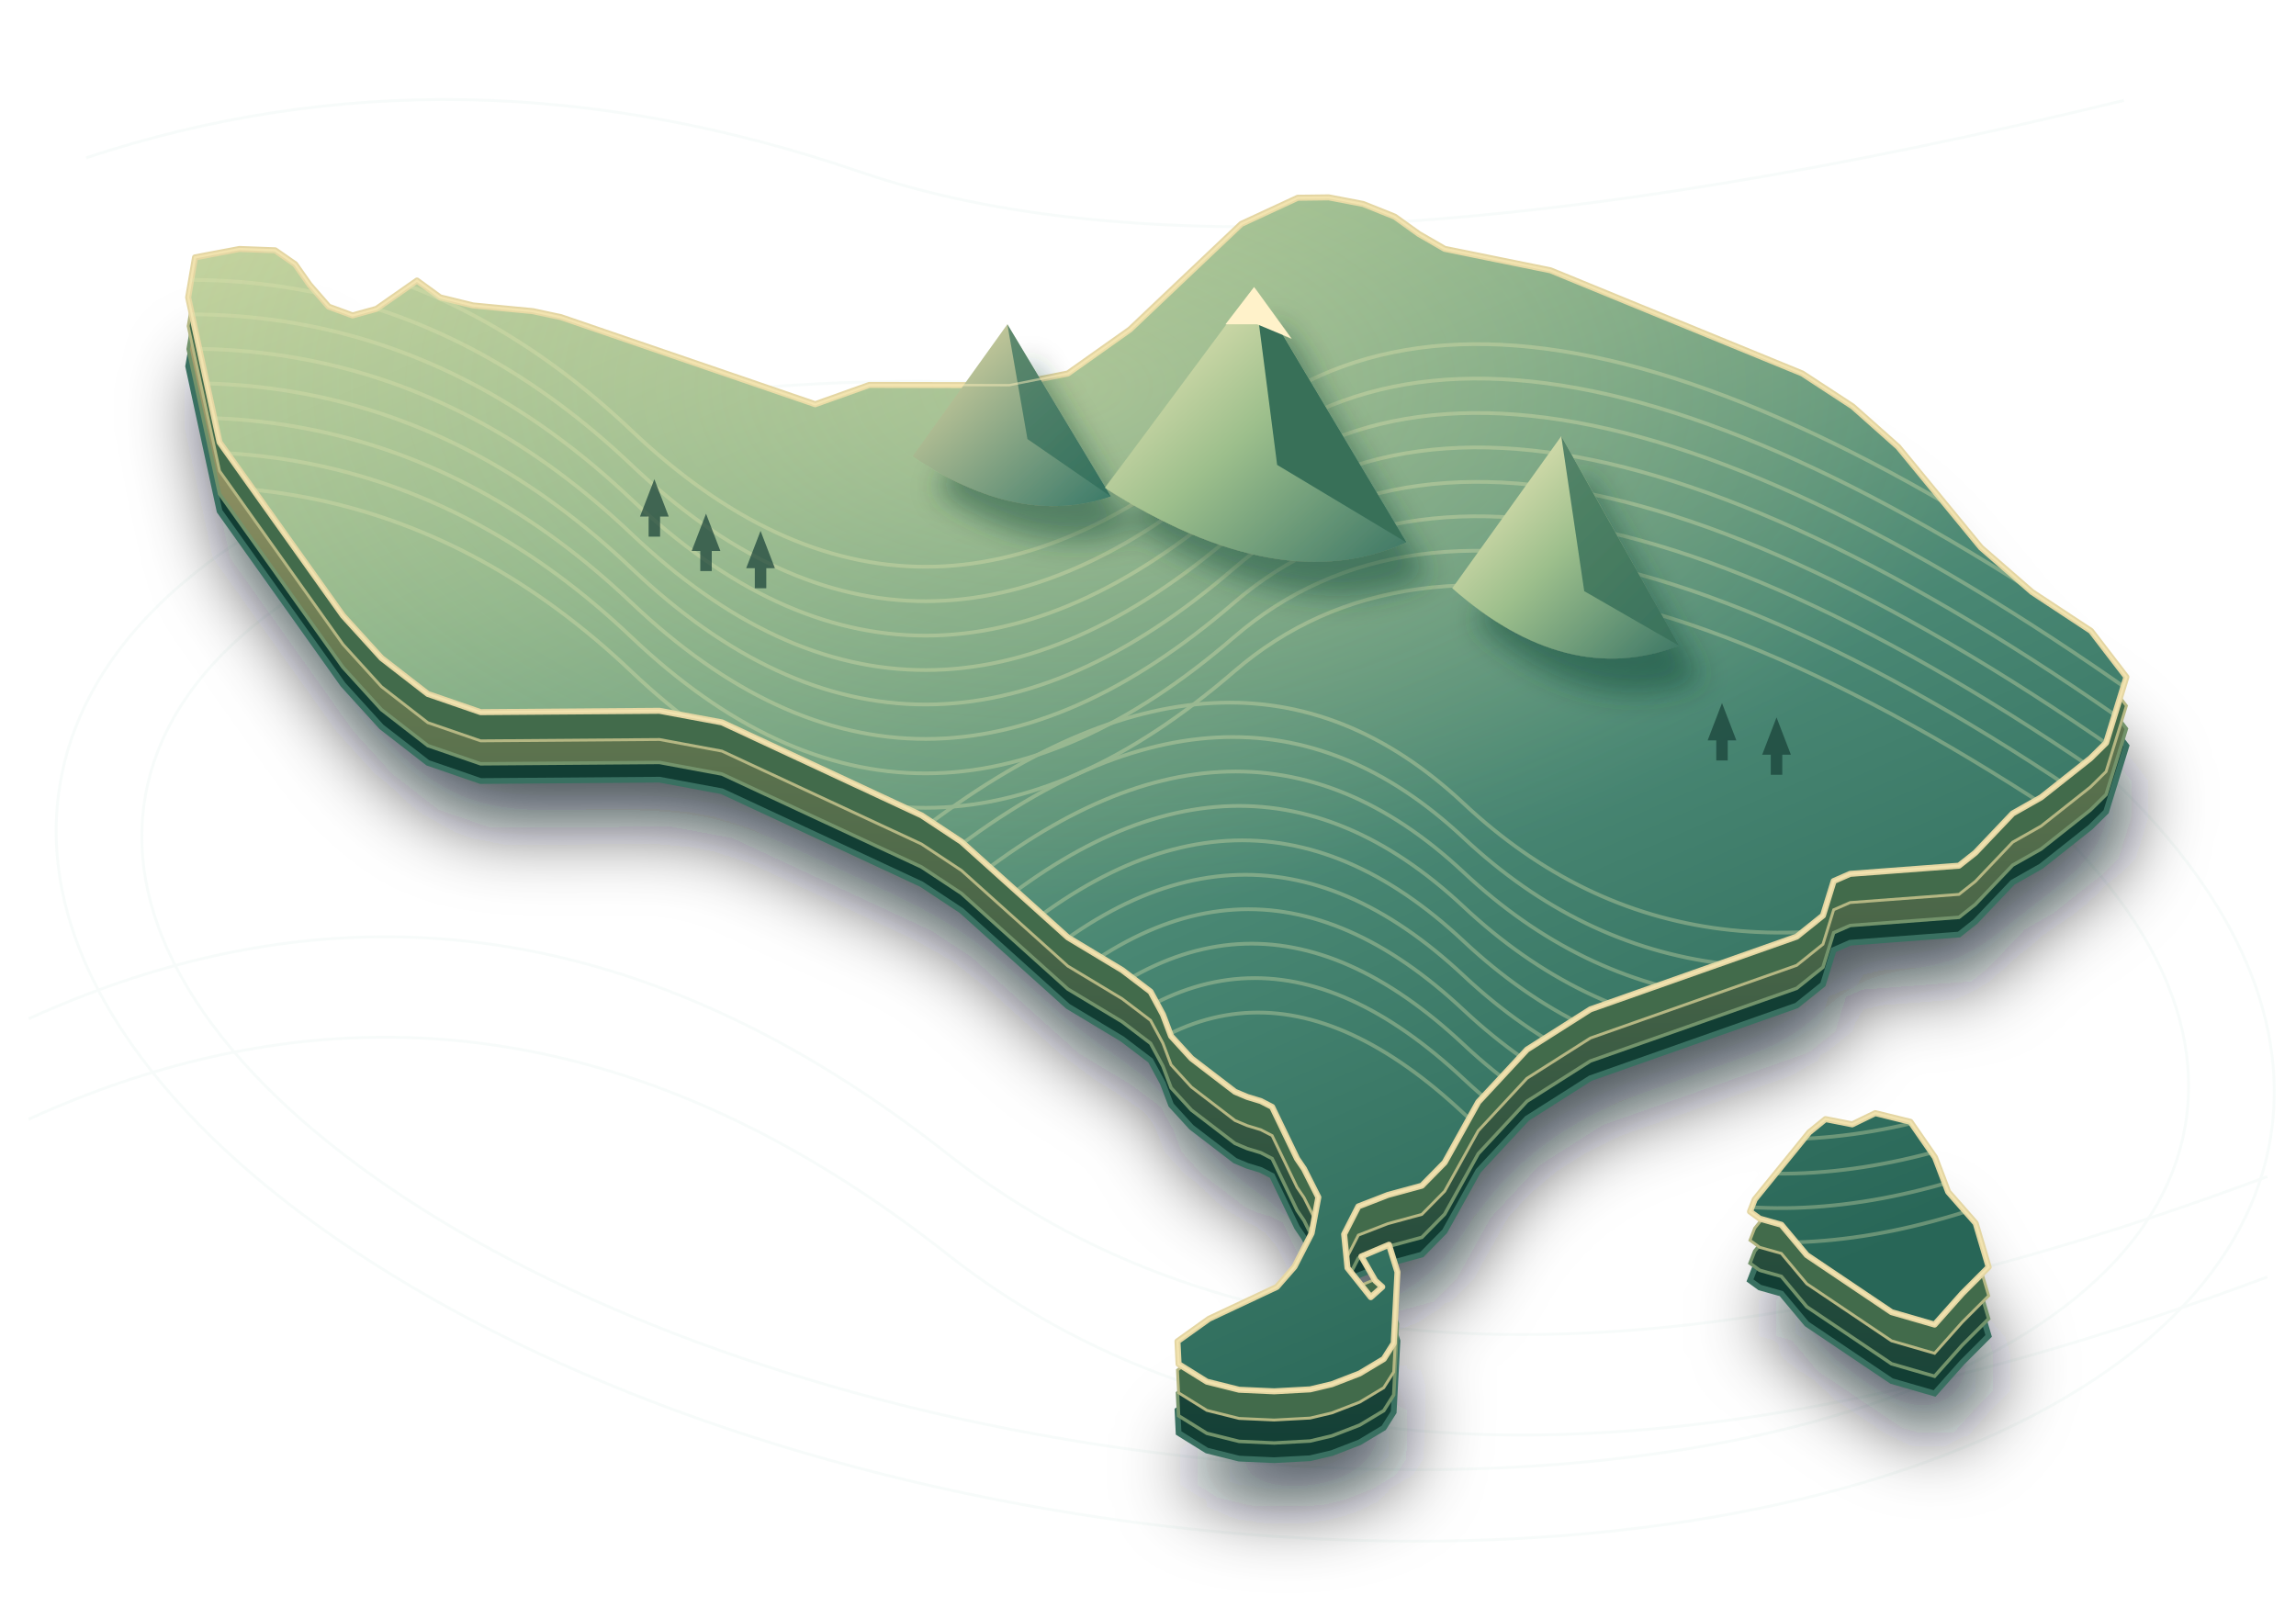
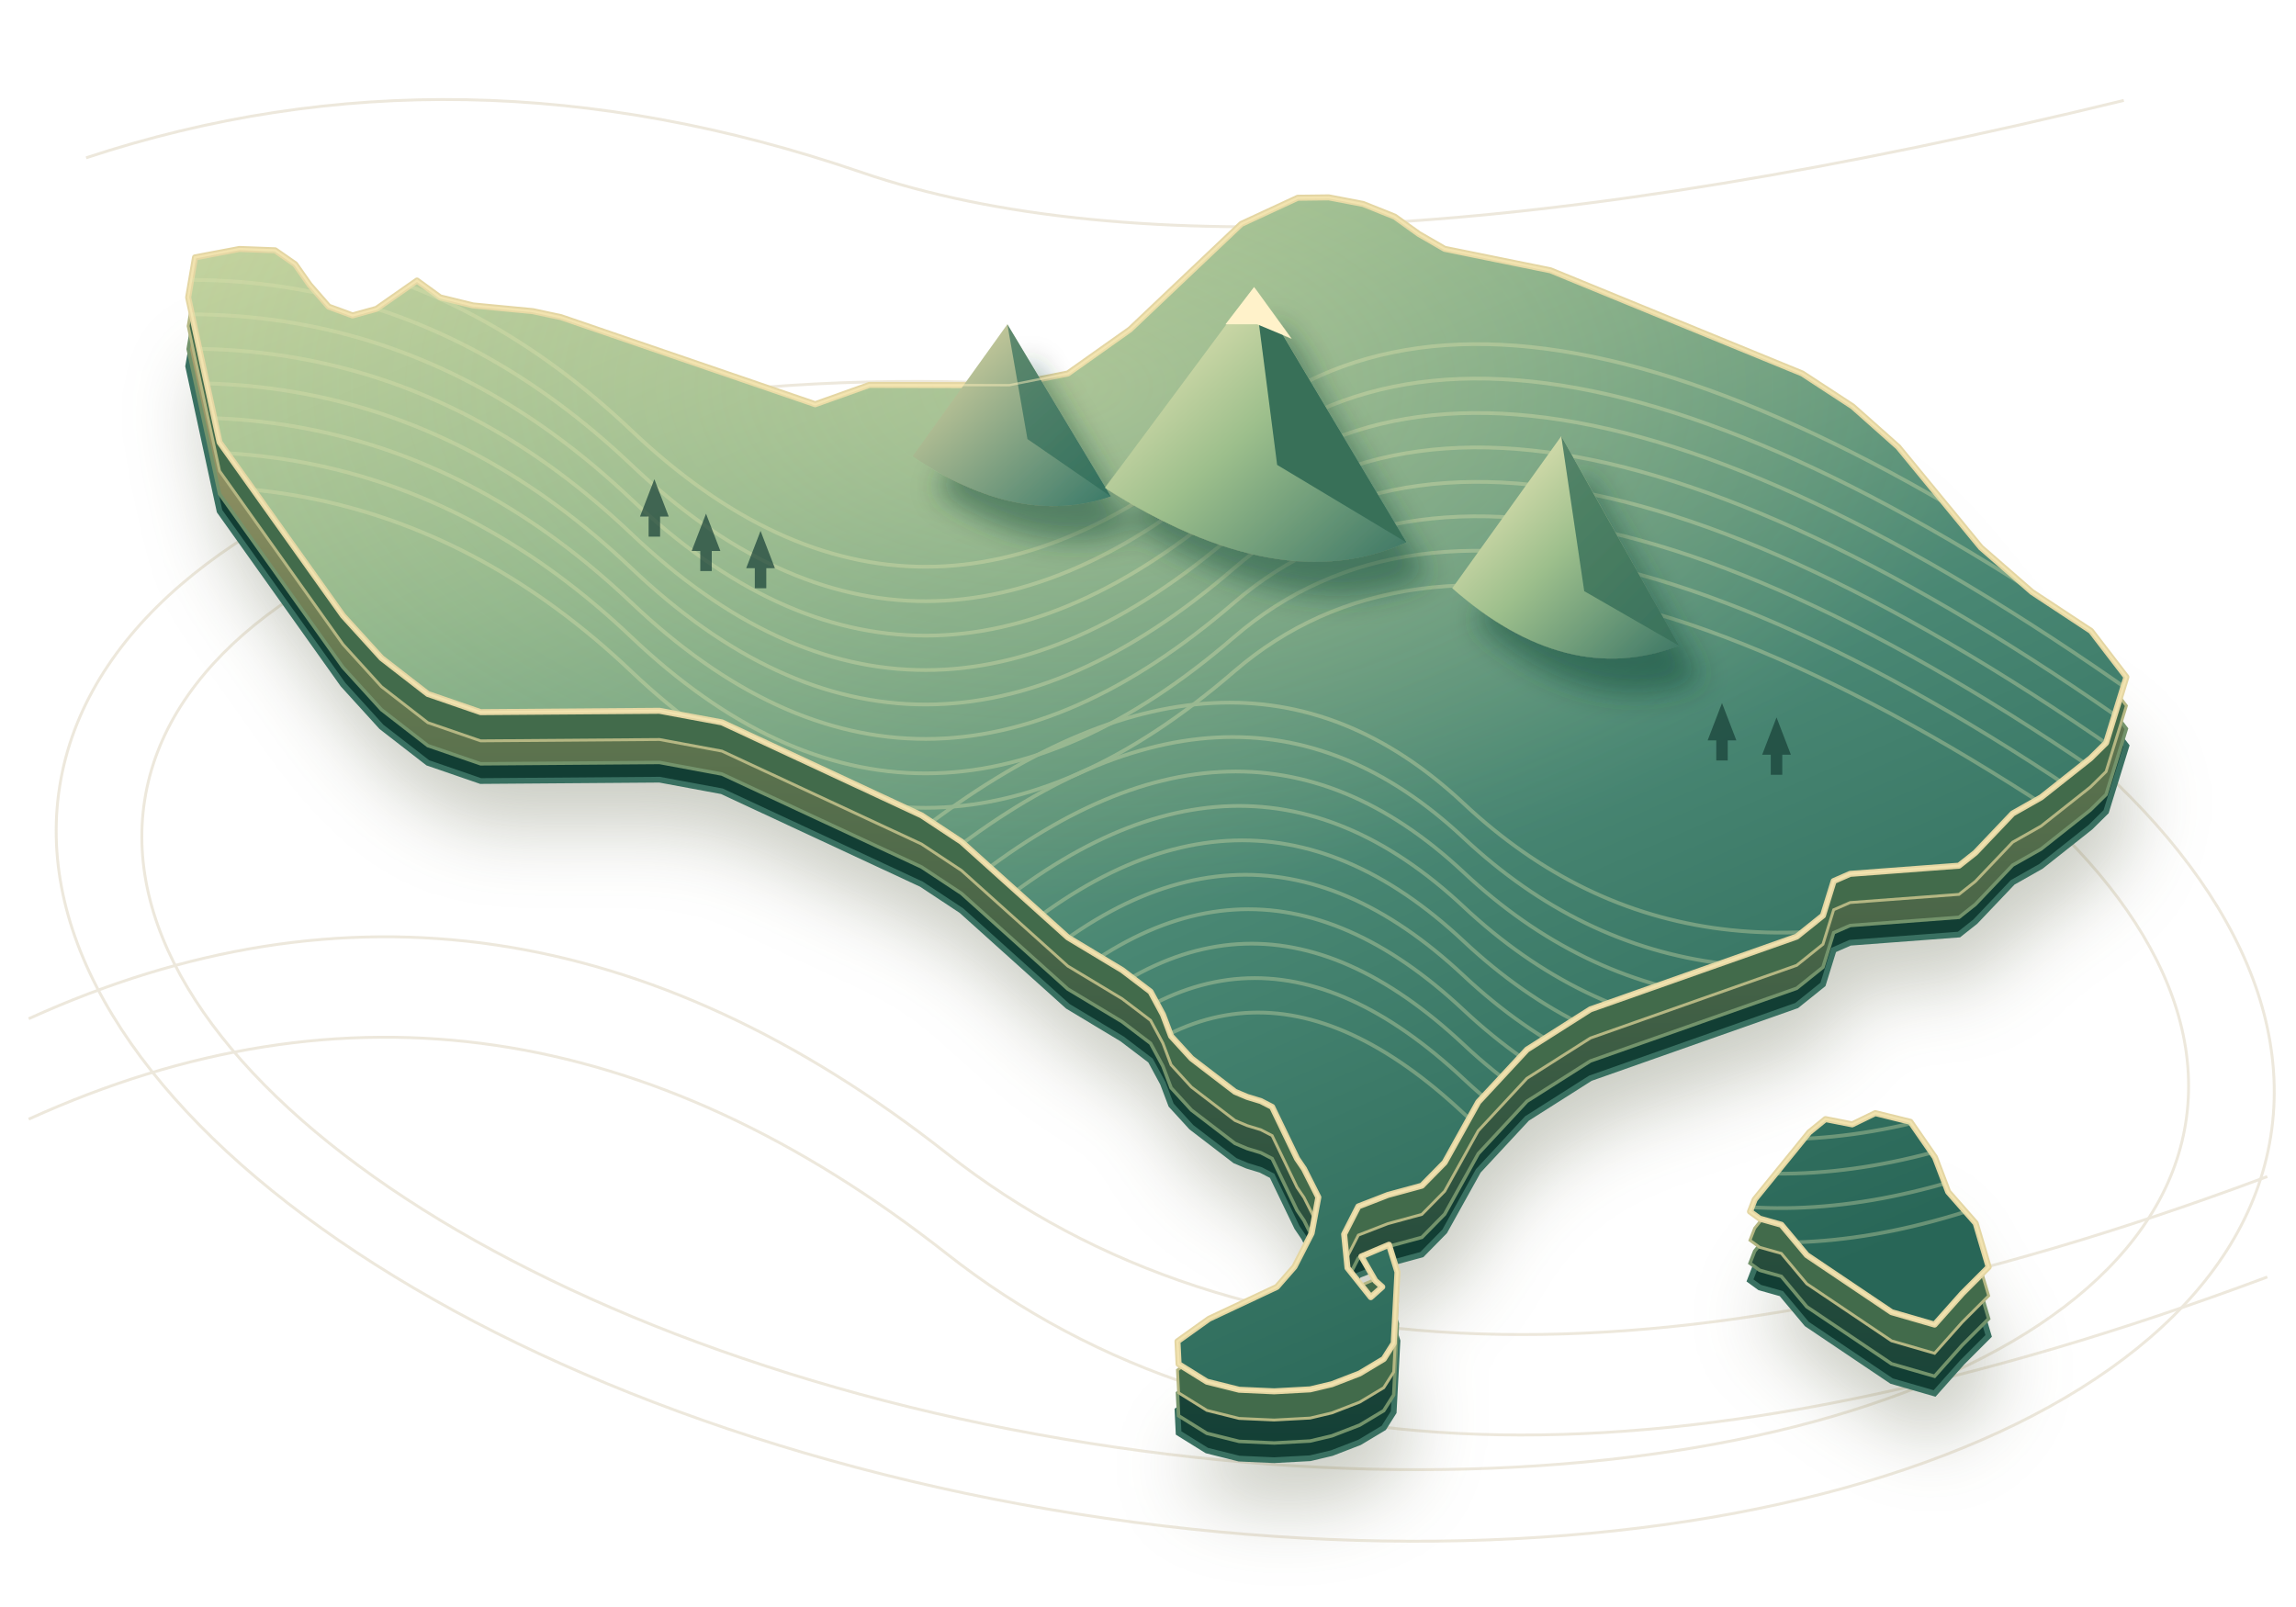
<svg xmlns="http://www.w3.org/2000/svg" viewBox="0 0 800 560">
  <defs>
    <path id="coast" d="M653.41,387.90L665.65,390.92L674.21,403.29L678.80,415.33L688.39,426.25L692.91,441.54L683.70,450.76L674.07,461.59L659.09,457.26L629.54,437.37L620.68,426.79L613.13,424.66L609.75,422.20L611.39,417.99L630.40,394.57L636.05,389.98L645.36,391.81L653.41,387.90ZM690.21,190.79L708.01,206.30L728.58,219.86L740.91,235.93L733.83,258.87L728.36,264.27L711.18,277.87L701.28,283.48L688.26,297.17L682.57,301.67L644.64,304.52L638.91,307.03L635.18,319.05L626.02,326.40L554.15,351.73L532.05,365.76L515.08,384.03L503.36,405.11L495.42,413.19L483.57,416.42L473.29,420.41L468.34,430.10L469.51,441.83L477.63,452.03L481.62,448.46L479.19,446.29L474.33,437.84L483.96,433.76L486.92,443.28L485.61,468.10L482.14,473.58L473.72,478.63L464.04,482.37L456.49,484.16L443.95,484.84L431.75,484.29L420.51,481.48L410.66,475.36L410.27,467.42L421.29,459.55L444.90,448.46L451.02,441.45L457.01,429.76L459.35,417.22L454.36,407.32L451.93,403.75L443.25,385.73L439.30,383.69L434.57,382.25L430.32,380.46L415.13,368.82L408.05,361.08L405.19,353.52L400.89,345.57L391.00,338.05L372.07,326.66L335.01,293.34L321.07,284.12L251.54,251.74L229.80,247.70L167.47,248.17L149.07,241.83L132.92,229.30L119.51,214.55L76.50,154.12L65.56,103.63L67.95,89.69L83.44,86.76L95.86,87.22L102.84,92.07L107.92,99.29L114.52,106.86L122.85,109.92L131.19,107.62L145.29,97.76L153.36,103.63L164.82,106.43L185.66,108.43L195.42,110.51L284.05,140.86L302.89,134.14L351.67,134.23L372.07,130.15L393.73,114.80L432.49,78.04L452.19,68.91L463.00,68.78L474.94,71.07L485.96,75.49L494.38,81.53L503.36,86.71L540.21,94.19L627.97,130.15L645.51,141.62L661.39,155.73L690.21,190.79Z" />
    <clipPath id="island">
      <use href="#coast" />
    </clipPath>
    <linearGradient id="land" x1="0" y1="0" x2="0.7" y2="1">
      <stop stop-color="#c9d6a0" />
      <stop offset=".3" stop-color="#8eb58b" />
      <stop offset=".65" stop-color="#498773" />
      <stop offset="1" stop-color="#286657" />
    </linearGradient>
    <linearGradient id="edge" x1="0" y1="0" x2="0" y2="1">
      <stop stop-color="#bda976" />
      <stop offset=".35" stop-color="#657951" />
      <stop offset="1" stop-color="#133f36" />
    </linearGradient>
    <linearGradient id="ridge" x1="0" y1="0" x2="1" y2="1">
      <stop stop-color="#e8dca7" />
      <stop offset="1" stop-color="#397968" />
    </linearGradient>
    <linearGradient id="peak" x1="0" y1="0" x2="1" y2="1">
      <stop stop-color="#fcf0c1" />
      <stop offset=".5" stop-color="#9dbf8c" />
      <stop offset="1" stop-color="#3c7665" />
    </linearGradient>
    <radialGradient id="light">
      <stop stop-color="#fff2b7" stop-opacity=".28" />
      <stop offset="1" stop-color="#fff2b7" stop-opacity="0" />
    </radialGradient>
    <filter id="shadow" x="-.3" y="-.3" width="1.6" height="1.8">
      <feGaussianBlur stdDeviation="13" />
    </filter>
    <filter id="mountain-shadow" x="-.5" y="-.5" width="2" height="2">
      <feDropShadow dx="8" dy="12" stdDeviation="5" flood-color="#0b3d2e" flood-opacity=".45" />
    </filter>
  </defs>
-   <g fill="none" stroke="#b7dfd0" opacity=".11" stroke-width="1">
+   <g fill="none" stroke="#a68b50" opacity=".20" stroke-width="1">
    <ellipse cx="406" cy="335" rx="360" ry="170" transform="rotate(9 406 335)" />
    <ellipse cx="406" cy="335" rx="390" ry="195" transform="rotate(9 406 335)" />
    <path d="M10 355 Q175 280 330 402 T790 410 M10 390 Q175 315 330 437 T790 445 M30 55 Q160 12 300 60 T740 35" />
  </g>
-   <use href="#coast" transform="translate(4 40)" fill="#010f17" opacity=".7" filter="url(#shadow)" />
+   <use href="#coast" transform="translate(4 40)" fill="#4e5434" opacity=".3" filter="url(#shadow)" />
  <use href="#coast" transform="translate(0 24)" fill="#123e34" stroke="#397061" stroke-width="2" />
  <use href="#coast" transform="translate(0 18)" fill="url(#edge)" stroke="#73936b" stroke-width="1.2" />
  <use href="#coast" transform="translate(0 10)" fill="#426b4b" stroke="#b5b783" stroke-width="1" />
  <use href="#coast" fill="url(#land)" stroke="#e4d6a3" stroke-width="2.1" stroke-linejoin="round" />
  <g clip-path="url(#island)" fill="none" stroke="#dce1ac" stroke-width="1.3" opacity=".36">
    <path d="M-20 100 Q120 55 220 150 T430 150 T800 260 M-20 112 Q120 67 220 162 T430 162 T800 272 M-20 124 Q120 79 220 174 T430 174 T800 284 M-20 136 Q120 91 220 186 T430 186 T800 296 M-20 148 Q120 103 220 198 T430 198 T800 308 M-20 160 Q120 115 220 210 T430 210 T800 320 M-20 172 Q120 127 220 222 T430 222 T800 332 M-20 184 Q120 139 220 234 T430 234 T800 344" />
    <path d="M320 290 Q430 205 510 280 T710 305 M325 302 Q430 217 510 292 T710 317 M330 314 Q430 229 510 304 T710 329 M335 326 Q430 241 510 316 T710 341 M340 338 Q430 253 510 328 T710 353 M345 350 Q430 265 510 340 T710 365 M350 362 Q430 277 510 352 T710 377 M355 374 Q430 289 510 364 T710 389 M360 386 Q430 301 510 376 T710 401 M365 398 Q430 313 510 388 T710 413" />
  </g>
  <g clip-path="url(#island)">
    <ellipse cx="370" cy="135" rx="330" ry="180" fill="url(#light)" />
  </g>
  <g filter="url(#mountain-shadow)">
    <path d="M318 159 L351 113 L387 173 Q355 184 318 159Z" fill="url(#ridge)" />
    <path d="M351 113 L358 153 L387 173" fill="#2d6a57" opacity=".65" />
    <path d="M385 170 L437 100 L490 189 Q446 209 385 170Z" fill="url(#peak)" />
    <path d="M437 100 L445 162 L490 189" fill="#376f59" />
    <path d="M427 113 L437 100 L450 118 L438 113Z" fill="#fff2ca" />
    <path d="M506 205 L544 152 L585 225 Q546 240 506 205Z" fill="url(#peak)" />
    <path d="M544 152 L552 206 L585 225" fill="#376f59" opacity=".8" />
  </g>
  <g fill="#173e36" opacity=".7">
    <path d="M223 180l5-13 5 13h-3v7h-4v-7z M241 192l5-13 5 13h-3v7h-4v-7z M260 198l5-13 5 13h-3v7h-4v-7z M595 258l5-13 5 13h-3v7h-4v-7z M614 263l5-13 5 13h-3v7h-4v-7z" />
  </g>
  <use href="#coast" fill="none" stroke="#fff1bc" stroke-opacity=".5" stroke-width=".8" />
</svg>
